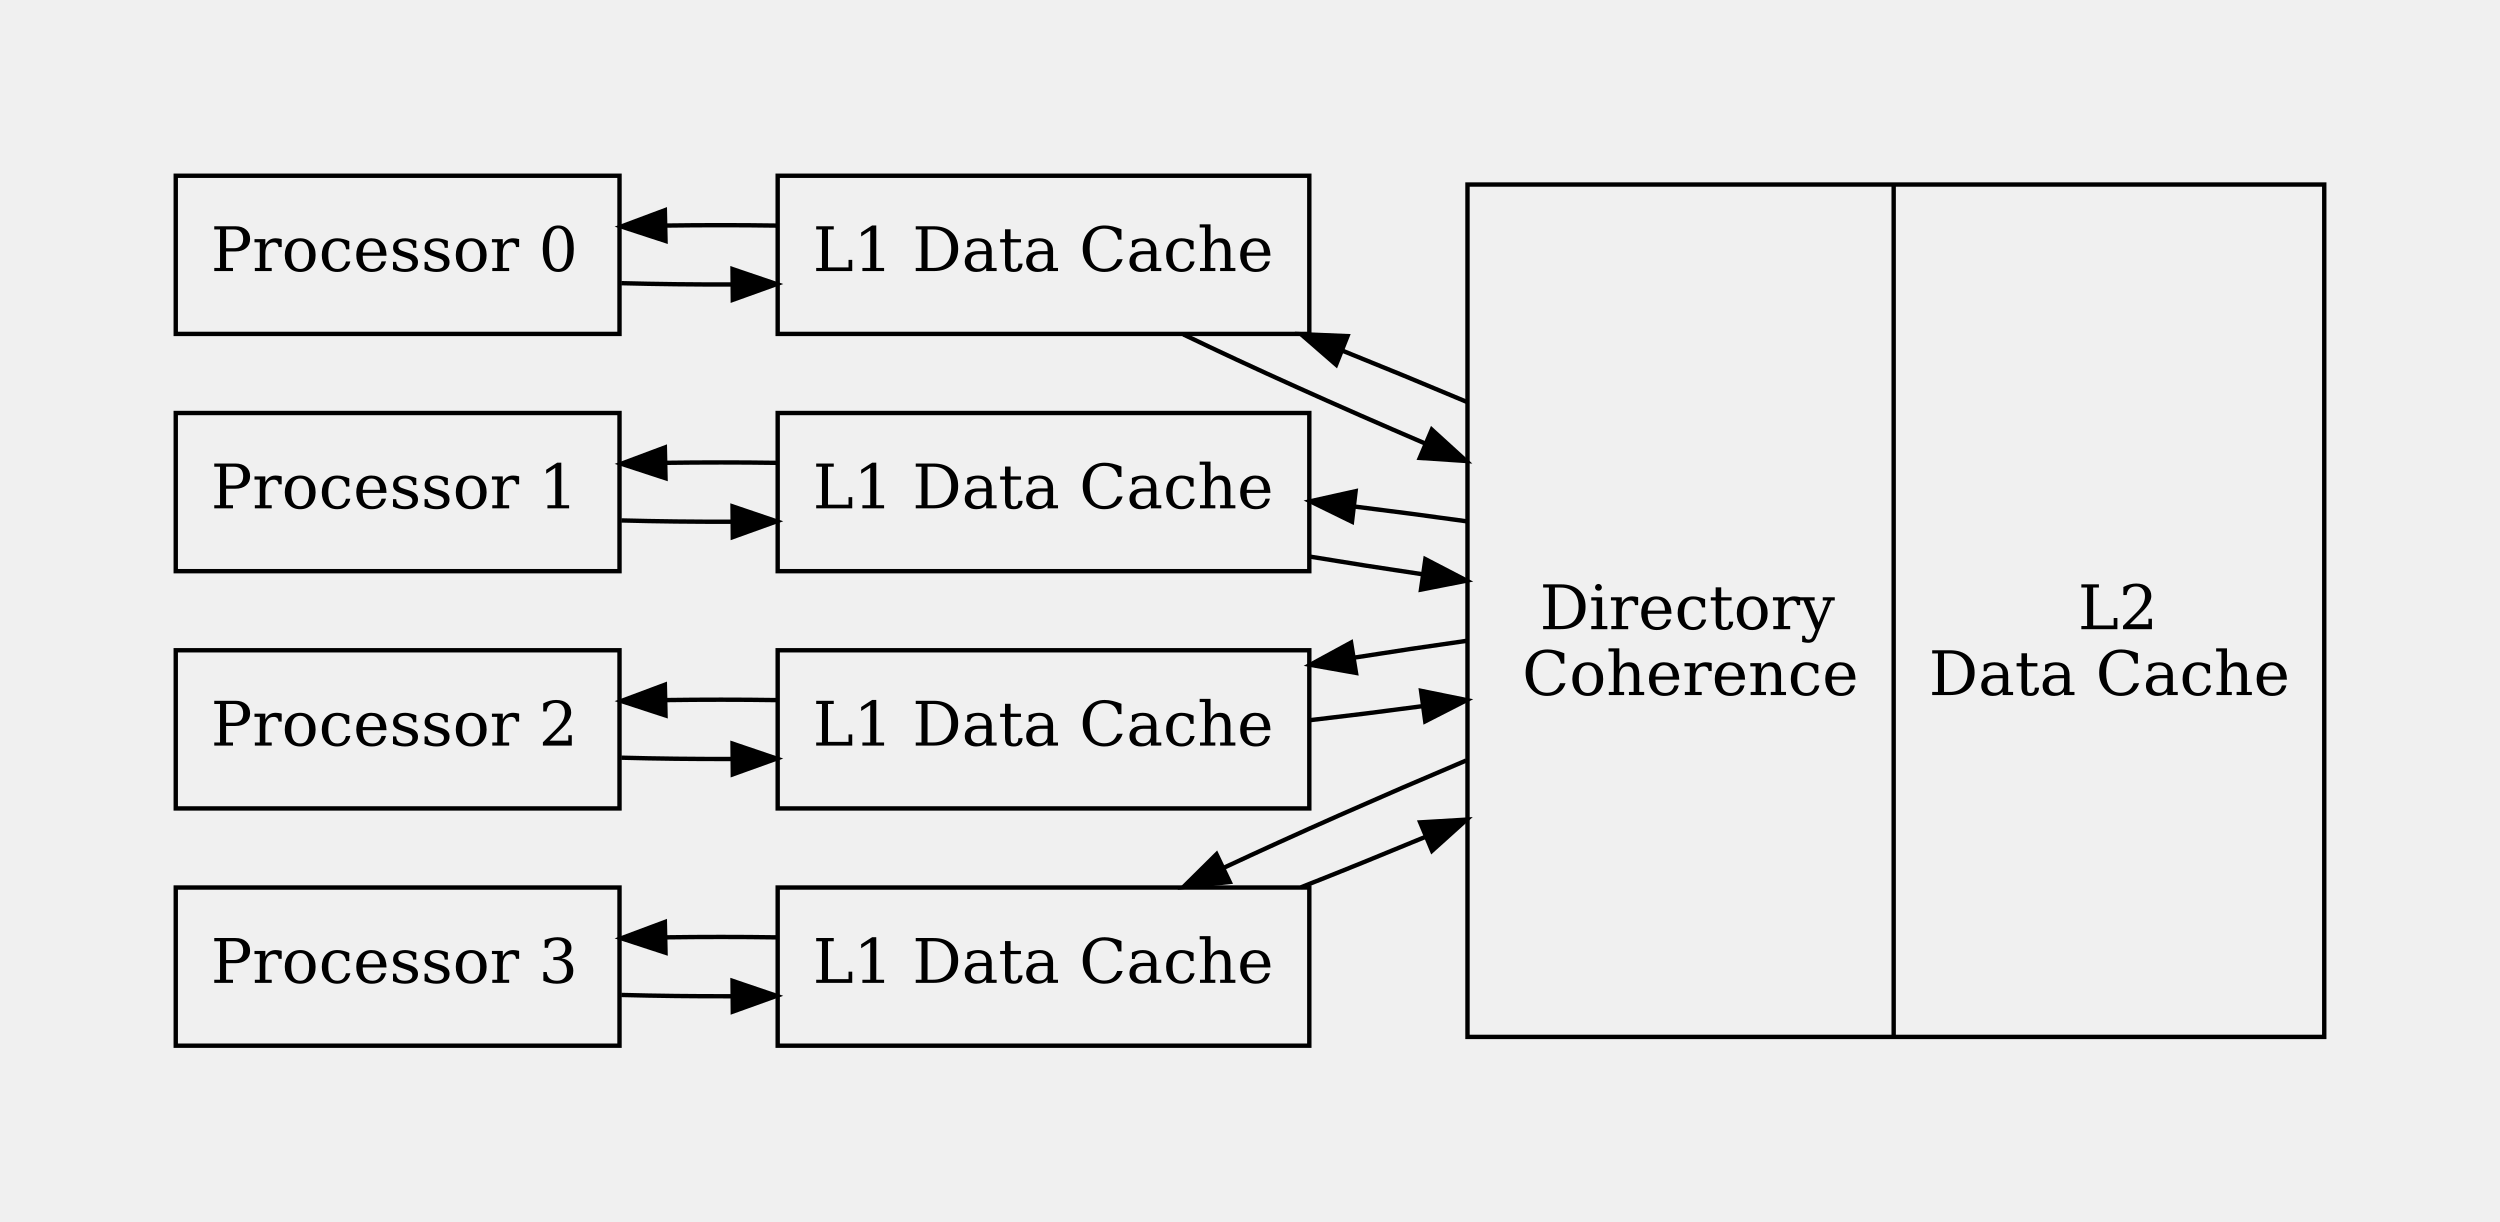
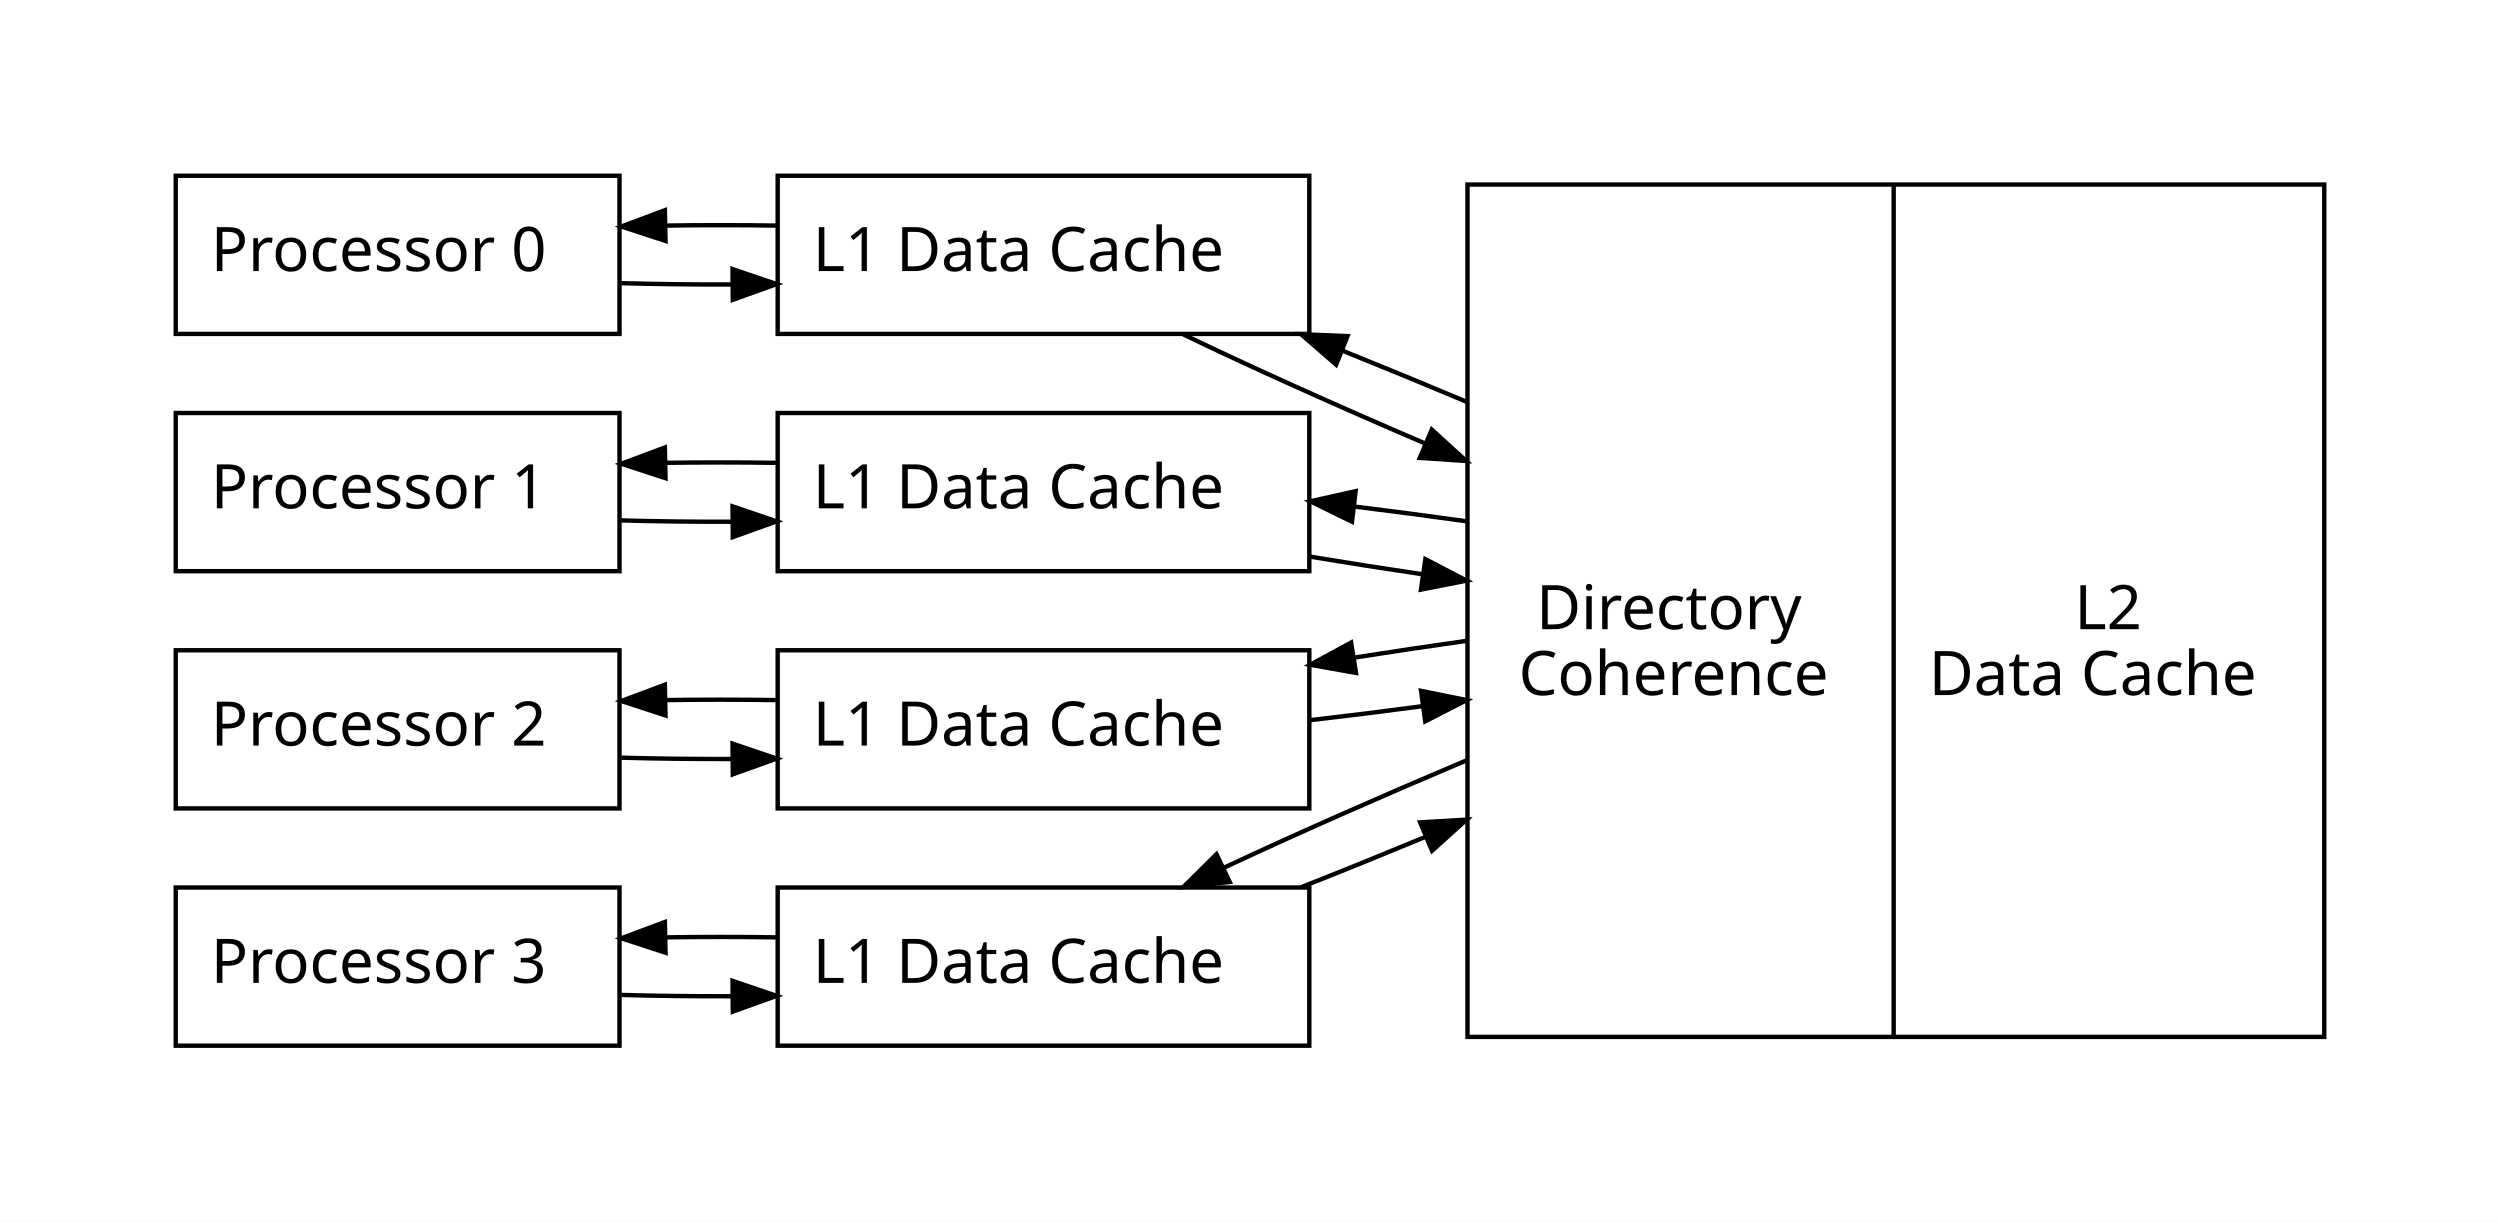
<svg xmlns="http://www.w3.org/2000/svg" version="1.1" id="svg1" width="758.667" height="370.667" viewBox="0 0 758.667 370.667">
  <defs id="defs1" />
+   <g id="layer1">
+     <rect style="fill:#ffffff;stroke-width:2.827" id="rect1" width="758.667" height="370.667" x="0" y="0" />
+   </g>
  <g id="g1">
    <path id="path1" d="M 40,40 H 141 V 76 H 40 Z" style="fill:none;stroke:#000000;stroke-width:1;stroke-linecap:butt;stroke-linejoin:miter;stroke-miterlimit:10;stroke-dasharray:none;stroke-opacity:1" transform="scale(1.333333)" />
    <text id="text1" xml:space="preserve" transform="matrix(1.333333,0,0,1.333333,64,82.26562)">
-       <tspan id="tspan1" style="font-variant:normal;font-weight:normal;font-size:14px;font-family:'DejaVu Serif';writing-mode:lr-tb;fill:#000000;fill-opacity:1;fill-rule:nonzero;stroke:none" x="0" dx="0 0.336 0 -0.182 -0.336 0 0.322 0.308 -0.182" y="0">Processor 0</tspan>
+       <tspan id="tspan1" style="font-style:normal;font-variant:normal;font-weight:normal;font-stretch:normal;font-size:14px;font-family:Sans;-inkscape-font-specification:Sans;writing-mode:lr-tb;fill:#000000;fill-opacity:1;fill-rule:nonzero;stroke:none" x="0" dx="0 0.336 0 -0.182 -0.336 0 0.322 0.308 -0.182" y="0">Processor 0</tspan>
    </text>
    <path id="path2" d="m 40,94 h 101 v 36 H 40 Z" style="fill:none;stroke:#000000;stroke-width:1;stroke-linecap:butt;stroke-linejoin:miter;stroke-miterlimit:10;stroke-dasharray:none;stroke-opacity:1" transform="scale(1.333333)" />
-     <text id="text2" xml:space="preserve" transform="matrix(1.333333,0,0,1.333333,64,154.2656)">
-       <tspan id="tspan2" style="font-variant:normal;font-weight:normal;font-size:14px;font-family:'DejaVu Serif';writing-mode:lr-tb;fill:#000000;fill-opacity:1;fill-rule:nonzero;stroke:none" x="0" dx="0 0.336 0 -0.182 -0.336 0 0.322 0.308 -0.182" y="0">Processor 1</tspan>
+     <text id="text2" xml:space="preserve" transform="matrix(1.333333,0,0,1.333333,64,154.2656)" style="-inkscape-font-specification:sans;font-family:sans;font-weight:normal;font-style:normal;font-stretch:normal;font-variant:normal">
+       <tspan id="tspan2" style="font-variant:normal;font-weight:normal;font-size:14px;font-family:sans;writing-mode:lr-tb;fill:#000000;fill-opacity:1;fill-rule:nonzero;stroke:none;-inkscape-font-specification:sans;font-style:normal;font-stretch:normal" x="0" dx="0 0.336 0 -0.182 -0.336 0 0.322 0.308 -0.182" y="0">Processor 1</tspan>
    </text>
    <path id="path3" d="M 177,40 H 298 V 76 H 177 Z" style="fill:none;stroke:#000000;stroke-width:1;stroke-linecap:butt;stroke-linejoin:miter;stroke-miterlimit:10;stroke-dasharray:none;stroke-opacity:1" transform="scale(1.333333)" />
-     <text id="text3" xml:space="preserve" transform="matrix(1.333333,0,0,1.333333,246.6667,82.26562)">
-       <tspan id="tspan3" style="font-variant:normal;font-weight:normal;font-size:14px;font-family:'DejaVu Serif';writing-mode:lr-tb;fill:#000000;fill-opacity:1;fill-rule:nonzero;stroke:none" x="0" dx="0 -0.294 0.084 0 0 0 0.378 -0.098 0 -0.21 -0.098 -0.336" y="0">L1 Data Cache</tspan>
+     <text id="text3" xml:space="preserve" transform="matrix(1.333333,0,0,1.333333,246.6667,82.26562)" style="-inkscape-font-specification:sans;font-family:sans;font-weight:normal;font-style:normal;font-stretch:normal;font-variant:normal">
+       <tspan id="tspan3" style="font-variant:normal;font-weight:normal;font-size:14px;font-family:sans;writing-mode:lr-tb;fill:#000000;fill-opacity:1;fill-rule:nonzero;stroke:none;-inkscape-font-specification:sans;font-style:normal;font-stretch:normal" x="0" dx="0 -0.294 0.084 0 0 0 0.378 -0.098 0 -0.21 -0.098 -0.336" y="0">L1 Data Cache</tspan>
    </text>
    <path id="path4" d="m 141.402,64.449 c 8.094,0.223 16.606,0.321 25.075,0.297" style="fill:none;stroke:#000000;stroke-width:1;stroke-linecap:butt;stroke-linejoin:miter;stroke-miterlimit:10;stroke-dasharray:none;stroke-opacity:1" transform="scale(1.333333)" />
    <path id="path5" d="m 166.723,61.246 10.031,3.41 -9.969,3.586 z" style="fill:#000000;fill-opacity:1;fill-rule:nonzero;stroke:#000000;stroke-width:1;stroke-linecap:butt;stroke-linejoin:miter;stroke-miterlimit:10;stroke-dasharray:none;stroke-opacity:1" transform="scale(1.333333)" />
    <path id="path6" d="m 40,148 h 101 v 36 H 40 Z" style="fill:none;stroke:#000000;stroke-width:1;stroke-linecap:butt;stroke-linejoin:miter;stroke-miterlimit:10;stroke-dasharray:none;stroke-opacity:1" transform="scale(1.333333)" />
-     <text id="text6" xml:space="preserve" transform="matrix(1.333333,0,0,1.333333,64,226.2656)">
-       <tspan id="tspan6" style="font-variant:normal;font-weight:normal;font-size:14px;font-family:'DejaVu Serif';writing-mode:lr-tb;fill:#000000;fill-opacity:1;fill-rule:nonzero;stroke:none" x="0" dx="0 0.336 0 -0.182 -0.336 0 0.322 0.308 -0.182" y="0">Processor 2</tspan>
+     <text id="text6" xml:space="preserve" transform="matrix(1.333333,0,0,1.333333,64,226.2656)" style="-inkscape-font-specification:sans;font-family:sans;font-weight:normal;font-style:normal;font-stretch:normal;font-variant:normal">
+       <tspan id="tspan6" style="font-variant:normal;font-weight:normal;font-size:14px;font-family:sans;writing-mode:lr-tb;fill:#000000;fill-opacity:1;fill-rule:nonzero;stroke:none;-inkscape-font-specification:sans;font-style:normal;font-stretch:normal" x="0" dx="0 0.336 0 -0.182 -0.336 0 0.322 0.308 -0.182" y="0">Processor 2</tspan>
    </text>
    <path id="path7" d="m 177,94 h 121 v 36 H 177 Z" style="fill:none;stroke:#000000;stroke-width:1;stroke-linecap:butt;stroke-linejoin:miter;stroke-miterlimit:10;stroke-dasharray:none;stroke-opacity:1" transform="scale(1.333333)" />
-     <text id="text7" xml:space="preserve" transform="matrix(1.333333,0,0,1.333333,246.6667,154.2656)">
-       <tspan id="tspan7" style="font-variant:normal;font-weight:normal;font-size:14px;font-family:'DejaVu Serif';writing-mode:lr-tb;fill:#000000;fill-opacity:1;fill-rule:nonzero;stroke:none" x="0" dx="0 -0.294 0.084 0 0 0 0.378 -0.098 0 -0.21 -0.098 -0.336" y="0">L1 Data Cache</tspan>
+     <text id="text7" xml:space="preserve" transform="matrix(1.333333,0,0,1.333333,246.6667,154.2656)" style="-inkscape-font-specification:sans;font-family:sans;font-weight:normal;font-style:normal;font-stretch:normal;font-variant:normal">
+       <tspan id="tspan7" style="font-variant:normal;font-weight:normal;font-size:14px;font-family:sans;writing-mode:lr-tb;fill:#000000;fill-opacity:1;fill-rule:nonzero;stroke:none;-inkscape-font-specification:sans;font-style:normal;font-stretch:normal" x="0" dx="0 -0.294 0.084 0 0 0 0.378 -0.098 0 -0.21 -0.098 -0.336" y="0">L1 Data Cache</tspan>
    </text>
    <path id="path8" d="m 141.402,118.449 c 8.094,0.223 16.606,0.321 25.075,0.297" style="fill:none;stroke:#000000;stroke-width:1;stroke-linecap:butt;stroke-linejoin:miter;stroke-miterlimit:10;stroke-dasharray:none;stroke-opacity:1" transform="scale(1.333333)" />
    <path id="path9" d="m 166.723,115.246 10.031,3.41 -9.969,3.586 z" style="fill:#000000;fill-opacity:1;fill-rule:nonzero;stroke:#000000;stroke-width:1;stroke-linecap:butt;stroke-linejoin:miter;stroke-miterlimit:10;stroke-dasharray:none;stroke-opacity:1" transform="scale(1.333333)" />
    <path id="path10" d="m 40,202 h 101 v 36 H 40 Z" style="fill:none;stroke:#000000;stroke-width:1;stroke-linecap:butt;stroke-linejoin:miter;stroke-miterlimit:10;stroke-dasharray:none;stroke-opacity:1" transform="scale(1.333333)" />
-     <text id="text10" xml:space="preserve" transform="matrix(1.333333,0,0,1.333333,64,298.2656)">
-       <tspan id="tspan10" style="font-variant:normal;font-weight:normal;font-size:14px;font-family:'DejaVu Serif';writing-mode:lr-tb;fill:#000000;fill-opacity:1;fill-rule:nonzero;stroke:none" x="0" dx="0 0.336 0 -0.182 -0.336 0 0.322 0.308 -0.182" y="0">Processor 3</tspan>
+     <text id="text10" xml:space="preserve" transform="matrix(1.333333,0,0,1.333333,64,298.2656)" style="-inkscape-font-specification:sans;font-family:sans;font-weight:normal;font-style:normal;font-stretch:normal;font-variant:normal">
+       <tspan id="tspan10" style="font-variant:normal;font-weight:normal;font-size:14px;font-family:sans;writing-mode:lr-tb;fill:#000000;fill-opacity:1;fill-rule:nonzero;stroke:none;-inkscape-font-specification:sans;font-style:normal;font-stretch:normal" x="0" dx="0 0.336 0 -0.182 -0.336 0 0.322 0.308 -0.182" y="0">Processor 3</tspan>
    </text>
    <path id="path11" d="m 177,148 h 121 v 36 H 177 Z" style="fill:none;stroke:#000000;stroke-width:1;stroke-linecap:butt;stroke-linejoin:miter;stroke-miterlimit:10;stroke-dasharray:none;stroke-opacity:1" transform="scale(1.333333)" />
-     <text id="text11" xml:space="preserve" transform="matrix(1.333333,0,0,1.333333,246.6667,226.2656)">
-       <tspan id="tspan11" style="font-variant:normal;font-weight:normal;font-size:14px;font-family:'DejaVu Serif';writing-mode:lr-tb;fill:#000000;fill-opacity:1;fill-rule:nonzero;stroke:none" x="0" dx="0 -0.294 0.084 0 0 0 0.378 -0.098 0 -0.21 -0.098 -0.336" y="0">L1 Data Cache</tspan>
+     <text id="text11" xml:space="preserve" transform="matrix(1.333333,0,0,1.333333,246.6667,226.2656)" style="-inkscape-font-specification:sans;font-family:sans;font-weight:normal;font-style:normal;font-stretch:normal;font-variant:normal">
+       <tspan id="tspan11" style="font-variant:normal;font-weight:normal;font-size:14px;font-family:sans;writing-mode:lr-tb;fill:#000000;fill-opacity:1;fill-rule:nonzero;stroke:none;-inkscape-font-specification:sans;font-style:normal;font-stretch:normal" x="0" dx="0 -0.294 0.084 0 0 0 0.378 -0.098 0 -0.21 -0.098 -0.336" y="0">L1 Data Cache</tspan>
    </text>
    <path id="path12" d="m 141.402,172.449 c 8.094,0.223 16.606,0.321 25.075,0.297" style="fill:none;stroke:#000000;stroke-width:1;stroke-linecap:butt;stroke-linejoin:miter;stroke-miterlimit:10;stroke-dasharray:none;stroke-opacity:1" transform="scale(1.333333)" />
    <path id="path13" d="m 166.723,169.246 10.031,3.41 -9.969,3.586 z" style="fill:#000000;fill-opacity:1;fill-rule:nonzero;stroke:#000000;stroke-width:1;stroke-linecap:butt;stroke-linejoin:miter;stroke-miterlimit:10;stroke-dasharray:none;stroke-opacity:1" transform="scale(1.333333)" />
    <path id="path14" d="m 177,202 h 121 v 36 H 177 Z" style="fill:none;stroke:#000000;stroke-width:1;stroke-linecap:butt;stroke-linejoin:miter;stroke-miterlimit:10;stroke-dasharray:none;stroke-opacity:1" transform="scale(1.333333)" />
-     <text id="text14" xml:space="preserve" transform="matrix(1.333333,0,0,1.333333,246.6667,298.2656)">
-       <tspan id="tspan14" style="font-variant:normal;font-weight:normal;font-size:14px;font-family:'DejaVu Serif';writing-mode:lr-tb;fill:#000000;fill-opacity:1;fill-rule:nonzero;stroke:none" x="0" dx="0 -0.294 0.084 0 0 0 0.378 -0.098 0 -0.21 -0.098 -0.336" y="0">L1 Data Cache</tspan>
+     <text id="text14" xml:space="preserve" transform="matrix(1.333333,0,0,1.333333,246.6667,298.2656)" style="-inkscape-font-specification:sans;font-family:sans;font-weight:normal;font-style:normal;font-stretch:normal;font-variant:normal">
+       <tspan id="tspan14" style="font-variant:normal;font-weight:normal;font-size:14px;font-family:sans;writing-mode:lr-tb;fill:#000000;fill-opacity:1;fill-rule:nonzero;stroke:none;-inkscape-font-specification:sans;font-style:normal;font-stretch:normal" x="0" dx="0 -0.294 0.084 0 0 0 0.378 -0.098 0 -0.21 -0.098 -0.336" y="0">L1 Data Cache</tspan>
    </text>
    <path id="path15" d="m 141.402,226.449 c 8.094,0.223 16.606,0.321 25.075,0.297" style="fill:none;stroke:#000000;stroke-width:1;stroke-linecap:butt;stroke-linejoin:miter;stroke-miterlimit:10;stroke-dasharray:none;stroke-opacity:1" transform="scale(1.333333)" />
    <path id="path16" d="m 166.723,223.246 10.031,3.41 -9.969,3.586 z" style="fill:#000000;fill-opacity:1;fill-rule:nonzero;stroke:#000000;stroke-width:1;stroke-linecap:butt;stroke-linejoin:miter;stroke-miterlimit:10;stroke-dasharray:none;stroke-opacity:1" transform="scale(1.333333)" />
    <path id="path17" d="M 176.754,51.344 C 168.398,51.219 159.809,51.219 151.453,51.34" style="fill:none;stroke:#000000;stroke-width:1;stroke-linecap:butt;stroke-linejoin:miter;stroke-miterlimit:10;stroke-dasharray:none;stroke-opacity:1" transform="scale(1.333333)" />
    <path id="path18" d="m 151.473,54.84 -10.071,-3.289 9.922,-3.707 z" style="fill:#000000;fill-opacity:1;fill-rule:nonzero;stroke:#000000;stroke-width:1;stroke-linecap:butt;stroke-linejoin:miter;stroke-miterlimit:10;stroke-dasharray:none;stroke-opacity:1" transform="scale(1.333333)" />
    <path id="path19" d="M 334,42 H 529 V 236 H 334 Z" style="fill:none;stroke:#000000;stroke-width:1;stroke-linecap:butt;stroke-linejoin:miter;stroke-miterlimit:10;stroke-dasharray:none;stroke-opacity:1" transform="scale(1.333333)" />
-     <text id="text19" xml:space="preserve" transform="matrix(1.333333,0,0,1.333333,461.3333,190.9323)">
-       <tspan id="tspan19" style="font-variant:normal;font-weight:normal;font-size:14px;font-family:'DejaVu Serif';writing-mode:lr-tb;fill:#000000;fill-opacity:1;fill-rule:nonzero;stroke:none" x="0" dx="0 0 0 0 0 0 -0.378 0.378 -0.182" y="0"> Directory</tspan>
-       <tspan id="tspan20" style="font-variant:normal;font-weight:normal;font-size:14px;font-family:'DejaVu Serif';writing-mode:lr-tb;fill:#000000;fill-opacity:1;fill-rule:nonzero;stroke:none" x="-4" dx="0 0 -0.224 -0.168 0 0 0 0 0 -0.35" y="15"> Coherence</tspan>
+     <text id="text19" xml:space="preserve" transform="matrix(1.333333,0,0,1.333333,461.3333,190.9323)" style="-inkscape-font-specification:sans;font-family:sans;font-weight:normal;font-style:normal;font-stretch:normal;font-variant:normal">
+       <tspan id="tspan19" style="font-variant:normal;font-weight:normal;font-size:14px;font-family:sans;writing-mode:lr-tb;fill:#000000;fill-opacity:1;fill-rule:nonzero;stroke:none;-inkscape-font-specification:sans;font-style:normal;font-stretch:normal" x="0" dx="0 0 0 0 0 0 -0.378 0.378 -0.182" y="0"> Directory</tspan>
+       <tspan id="tspan20" style="font-variant:normal;font-weight:normal;font-size:14px;font-family:sans;writing-mode:lr-tb;fill:#000000;fill-opacity:1;fill-rule:nonzero;stroke:none;-inkscape-font-specification:sans;font-style:normal;font-stretch:normal" x="-4" dx="0 0 -0.224 -0.168 0 0 0 0 0 -0.35" y="15"> Coherence</tspan>
    </text>
    <path id="path20" d="M 431,236 V 42" style="fill:none;stroke:#000000;stroke-width:1;stroke-linecap:butt;stroke-linejoin:miter;stroke-miterlimit:10;stroke-dasharray:none;stroke-opacity:1" transform="scale(1.333333)" />
-     <text id="text20" xml:space="preserve" transform="matrix(1.333333,0,0,1.333333,624.6667,190.9323)">
-       <tspan id="tspan21" style="font-variant:normal;font-weight:normal;font-size:14px;font-family:'DejaVu Serif';writing-mode:lr-tb;fill:#000000;fill-opacity:1;fill-rule:nonzero;stroke:none" x="0" dx="0 0 -0.308" y="0"> L2</tspan>
-       <tspan id="tspan22" style="font-variant:normal;font-weight:normal;font-size:14px;font-family:'DejaVu Serif';writing-mode:lr-tb;fill:#000000;fill-opacity:1;fill-rule:nonzero;stroke:none" x="-29.5" dx="0 0 -0.07 0.378 -0.098 0 -0.21 -0.098 -0.336" y="15">Data Cache</tspan>
+     <text id="text20" xml:space="preserve" transform="matrix(1.333333,0,0,1.333333,624.6667,190.9323)" style="-inkscape-font-specification:sans;font-family:sans;font-weight:normal;font-style:normal;font-stretch:normal;font-variant:normal">
+       <tspan id="tspan21" style="font-variant:normal;font-weight:normal;font-size:14px;font-family:sans;writing-mode:lr-tb;fill:#000000;fill-opacity:1;fill-rule:nonzero;stroke:none;-inkscape-font-specification:sans;font-style:normal;font-stretch:normal" x="0" dx="0 0 -0.308" y="0"> L2</tspan>
+       <tspan id="tspan22" style="font-variant:normal;font-weight:normal;font-size:14px;font-family:sans;writing-mode:lr-tb;fill:#000000;fill-opacity:1;fill-rule:nonzero;stroke:none;-inkscape-font-specification:sans;font-style:normal;font-stretch:normal" x="-29.5" dx="0 0 -0.07 0.378 -0.098 0 -0.21 -0.098 -0.336" y="15">Data Cache</tspan>
    </text>
    <path id="path22" d="m 269.348,76.129 c 15.351,7.41 34.91,16.195 55.07,24.836" style="fill:none;stroke:#000000;stroke-width:1;stroke-linecap:butt;stroke-linejoin:miter;stroke-miterlimit:10;stroke-dasharray:none;stroke-opacity:1" transform="scale(1.333333)" />
    <path id="path23" d="m 325.879,97.781 7.832,7.137 -10.57,-0.695 z" style="fill:#000000;fill-opacity:1;fill-rule:nonzero;stroke:#000000;stroke-width:1;stroke-linecap:butt;stroke-linejoin:miter;stroke-miterlimit:10;stroke-dasharray:none;stroke-opacity:1" transform="scale(1.333333)" />
    <path id="path24" d="m 176.754,105.344 c -8.356,-0.125 -16.945,-0.125 -25.301,-0.004" style="fill:none;stroke:#000000;stroke-width:1;stroke-linecap:butt;stroke-linejoin:miter;stroke-miterlimit:10;stroke-dasharray:none;stroke-opacity:1" transform="scale(1.333333)" />
    <path id="path25" d="m 151.473,108.84 -10.071,-3.289 9.922,-3.707 z" style="fill:#000000;fill-opacity:1;fill-rule:nonzero;stroke:#000000;stroke-width:1;stroke-linecap:butt;stroke-linejoin:miter;stroke-miterlimit:10;stroke-dasharray:none;stroke-opacity:1" transform="scale(1.333333)" />
    <path id="path26" d="m 298.199,126.695 c 8.239,1.371 16.895,2.727 25.668,4.024" style="fill:none;stroke:#000000;stroke-width:1;stroke-linecap:butt;stroke-linejoin:miter;stroke-miterlimit:10;stroke-dasharray:none;stroke-opacity:1" transform="scale(1.333333)" />
    <path id="path27" d="m 324.414,127.262 9.398,4.89 -10.398,2.036 z" style="fill:#000000;fill-opacity:1;fill-rule:nonzero;stroke:#000000;stroke-width:1;stroke-linecap:butt;stroke-linejoin:miter;stroke-miterlimit:10;stroke-dasharray:none;stroke-opacity:1" transform="scale(1.333333)" />
    <path id="path28" d="m 176.754,159.344 c -8.356,-0.125 -16.945,-0.125 -25.301,-0.004" style="fill:none;stroke:#000000;stroke-width:1;stroke-linecap:butt;stroke-linejoin:miter;stroke-miterlimit:10;stroke-dasharray:none;stroke-opacity:1" transform="scale(1.333333)" />
    <path id="path29" d="m 151.473,162.84 -10.071,-3.289 9.922,-3.707 z" style="fill:#000000;fill-opacity:1;fill-rule:nonzero;stroke:#000000;stroke-width:1;stroke-linecap:butt;stroke-linejoin:miter;stroke-miterlimit:10;stroke-dasharray:none;stroke-opacity:1" transform="scale(1.333333)" />
    <path id="path30" d="m 298.199,163.906 c 8.239,-0.945 16.895,-2.023 25.668,-3.199" style="fill:none;stroke:#000000;stroke-width:1;stroke-linecap:butt;stroke-linejoin:miter;stroke-miterlimit:10;stroke-dasharray:none;stroke-opacity:1" transform="scale(1.333333)" />
    <path id="path31" d="m 323.43,157.234 10.382,2.114 -9.433,4.824 z" style="fill:#000000;fill-opacity:1;fill-rule:nonzero;stroke:#000000;stroke-width:1;stroke-linecap:butt;stroke-linejoin:miter;stroke-miterlimit:10;stroke-dasharray:none;stroke-opacity:1" transform="scale(1.333333)" />
    <path id="path32" d="m 176.754,213.344 c -8.356,-0.125 -16.945,-0.125 -25.301,-0.004" style="fill:none;stroke:#000000;stroke-width:1;stroke-linecap:butt;stroke-linejoin:miter;stroke-miterlimit:10;stroke-dasharray:none;stroke-opacity:1" transform="scale(1.333333)" />
    <path id="path33" d="m 151.473,216.84 -10.071,-3.289 9.922,-3.707 z" style="fill:#000000;fill-opacity:1;fill-rule:nonzero;stroke:#000000;stroke-width:1;stroke-linecap:butt;stroke-linejoin:miter;stroke-miterlimit:10;stroke-dasharray:none;stroke-opacity:1" transform="scale(1.333333)" />
    <path id="path34" d="m 296.105,201.941 c 9.043,-3.562 18.625,-7.449 28.348,-11.484" style="fill:none;stroke:#000000;stroke-width:1;stroke-linecap:butt;stroke-linejoin:miter;stroke-miterlimit:10;stroke-dasharray:none;stroke-opacity:1" transform="scale(1.333333)" />
    <path id="path35" d="m 323.23,187.172 10.575,-0.629 -7.875,7.09 z" style="fill:#000000;fill-opacity:1;fill-rule:nonzero;stroke:#000000;stroke-width:1;stroke-linecap:butt;stroke-linejoin:miter;stroke-miterlimit:10;stroke-dasharray:none;stroke-opacity:1" transform="scale(1.333333)" />
    <path id="path36" d="M 333.805,91.457 C 324.238,87.426 314.676,83.484 305.508,79.801" style="fill:none;stroke:#000000;stroke-width:1;stroke-linecap:butt;stroke-linejoin:miter;stroke-miterlimit:10;stroke-dasharray:none;stroke-opacity:1" transform="scale(1.333333)" />
    <path id="path37" d="m 304.102,83.008 -7.997,-6.949 10.586,0.445 z" style="fill:#000000;fill-opacity:1;fill-rule:nonzero;stroke:#000000;stroke-width:1;stroke-linecap:butt;stroke-linejoin:miter;stroke-miterlimit:10;stroke-dasharray:none;stroke-opacity:1" transform="scale(1.333333)" />
    <path id="path38" d="m 333.812,118.652 c -8.636,-1.211 -17.261,-2.347 -25.601,-3.371" style="fill:none;stroke:#000000;stroke-width:1;stroke-linecap:butt;stroke-linejoin:miter;stroke-miterlimit:10;stroke-dasharray:none;stroke-opacity:1" transform="scale(1.333333)" />
    <path id="path39" d="m 307.715,118.75 -9.516,-4.656 10.34,-2.297 z" style="fill:#000000;fill-opacity:1;fill-rule:nonzero;stroke:#000000;stroke-width:1;stroke-linecap:butt;stroke-linejoin:miter;stroke-miterlimit:10;stroke-dasharray:none;stroke-opacity:1" transform="scale(1.333333)" />
    <path id="path40" d="m 333.812,145.848 c -8.636,1.218 -17.261,2.507 -25.601,3.828" style="fill:none;stroke:#000000;stroke-width:1;stroke-linecap:butt;stroke-linejoin:miter;stroke-miterlimit:10;stroke-dasharray:none;stroke-opacity:1" transform="scale(1.333333)" />
    <path id="path41" d="m 308.629,153.156 -10.43,-1.851 9.309,-5.059 z" style="fill:#000000;fill-opacity:1;fill-rule:nonzero;stroke:#000000;stroke-width:1;stroke-linecap:butt;stroke-linejoin:miter;stroke-miterlimit:10;stroke-dasharray:none;stroke-opacity:1" transform="scale(1.333333)" />
    <path id="path42" d="m 333.711,173.082 c -19.527,8.25 -39.012,16.852 -55.223,24.445" style="fill:none;stroke:#000000;stroke-width:1;stroke-linecap:butt;stroke-linejoin:miter;stroke-miterlimit:10;stroke-dasharray:none;stroke-opacity:1" transform="scale(1.333333)" />
    <path id="path43" d="m 279.883,200.738 -10.535,1.133 7.531,-7.453 z" style="fill:#000000;fill-opacity:1;fill-rule:nonzero;stroke:#000000;stroke-width:1;stroke-linecap:butt;stroke-linejoin:miter;stroke-miterlimit:10;stroke-dasharray:none;stroke-opacity:1" transform="scale(1.333333)" />
  </g>
</svg>
